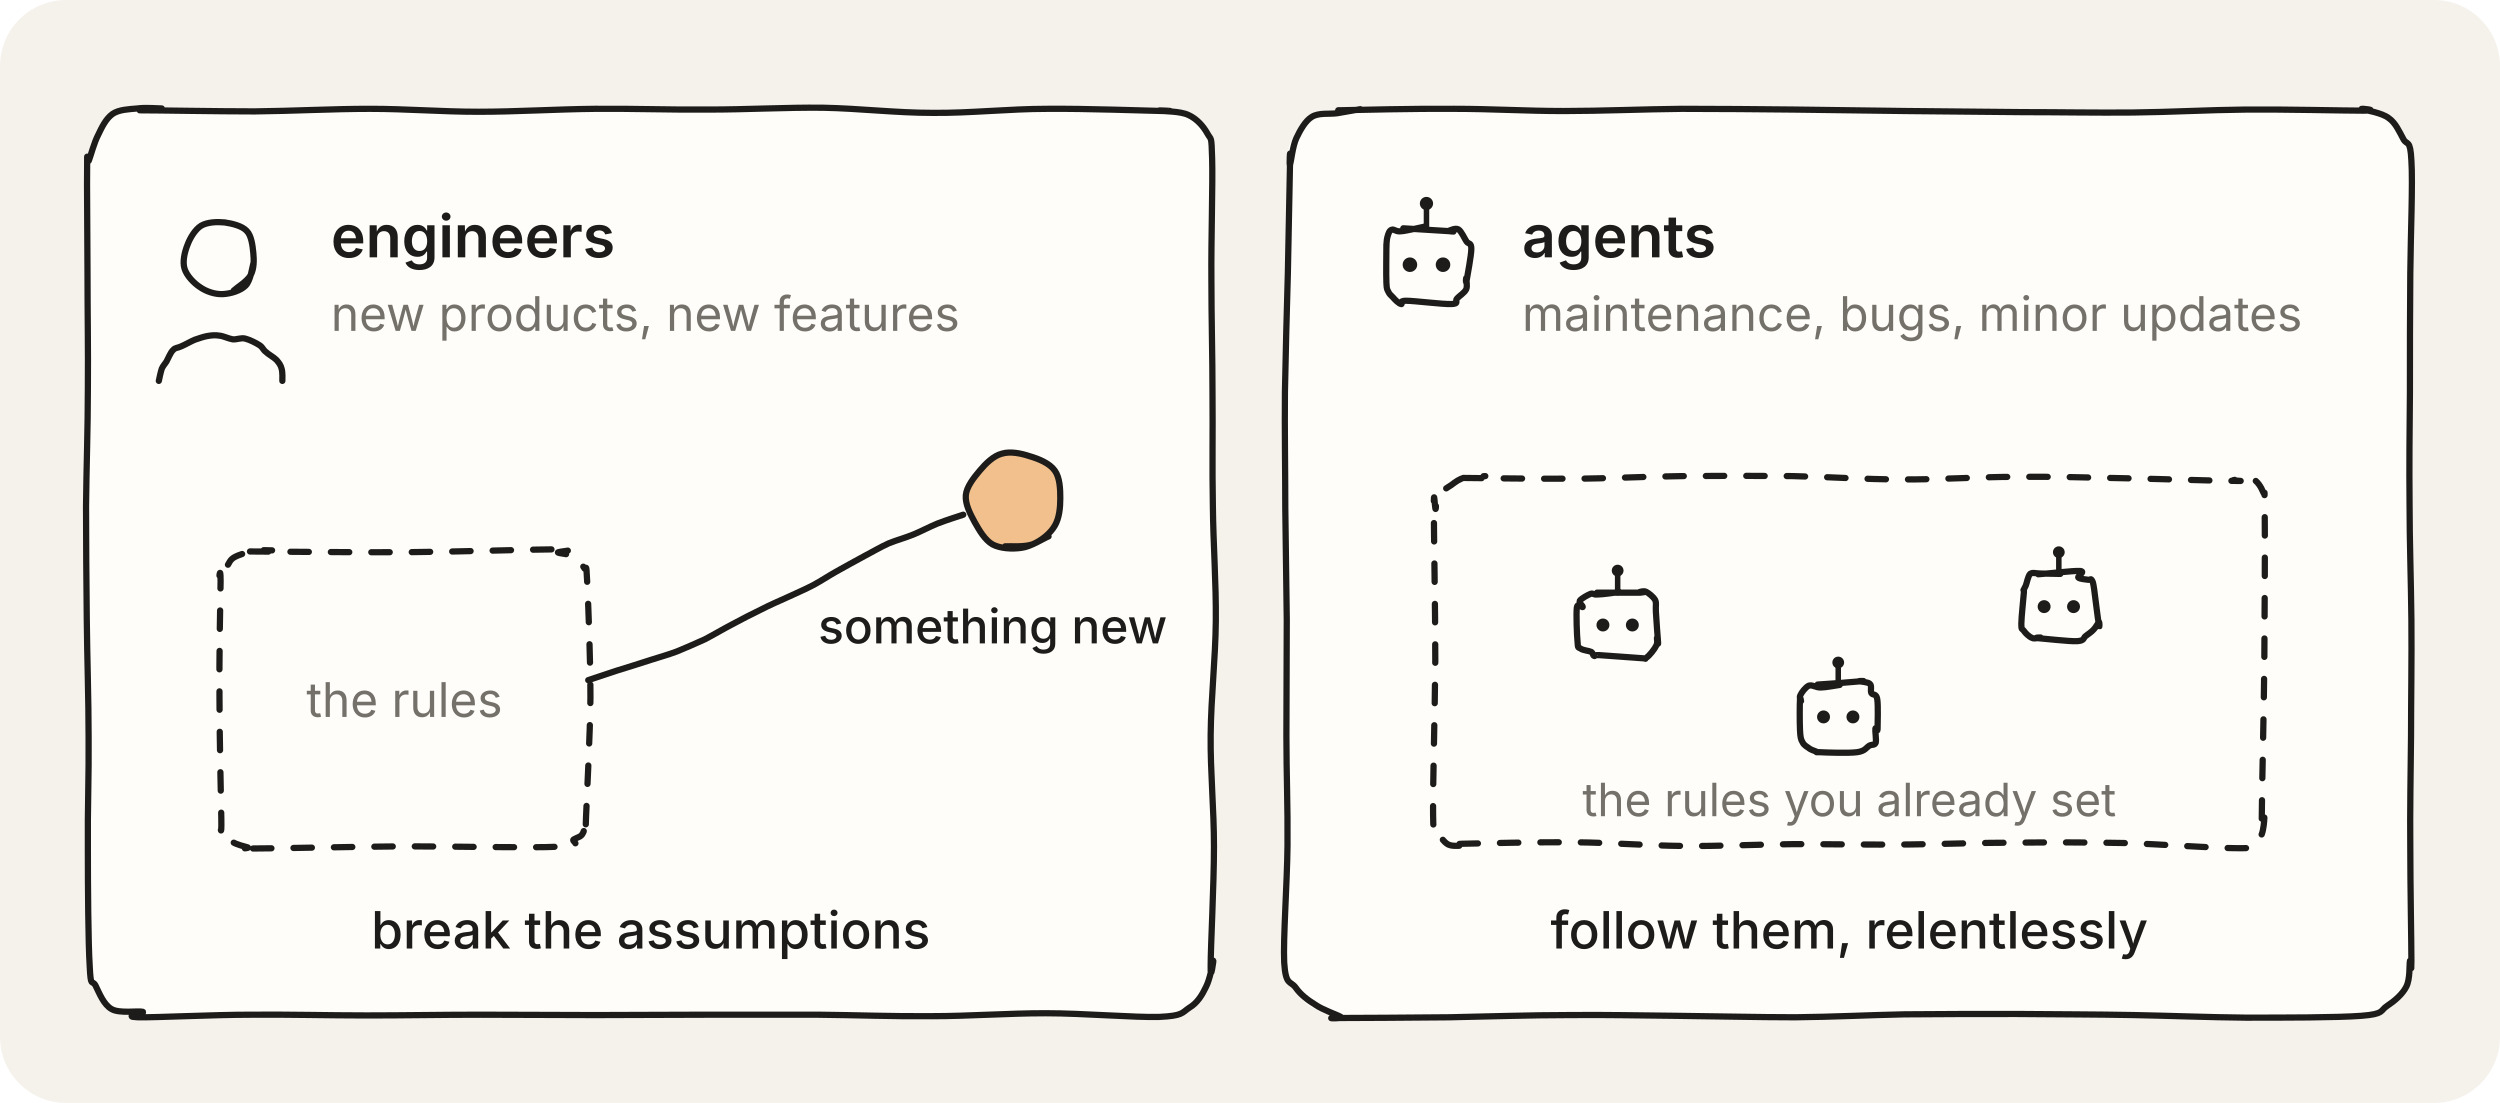
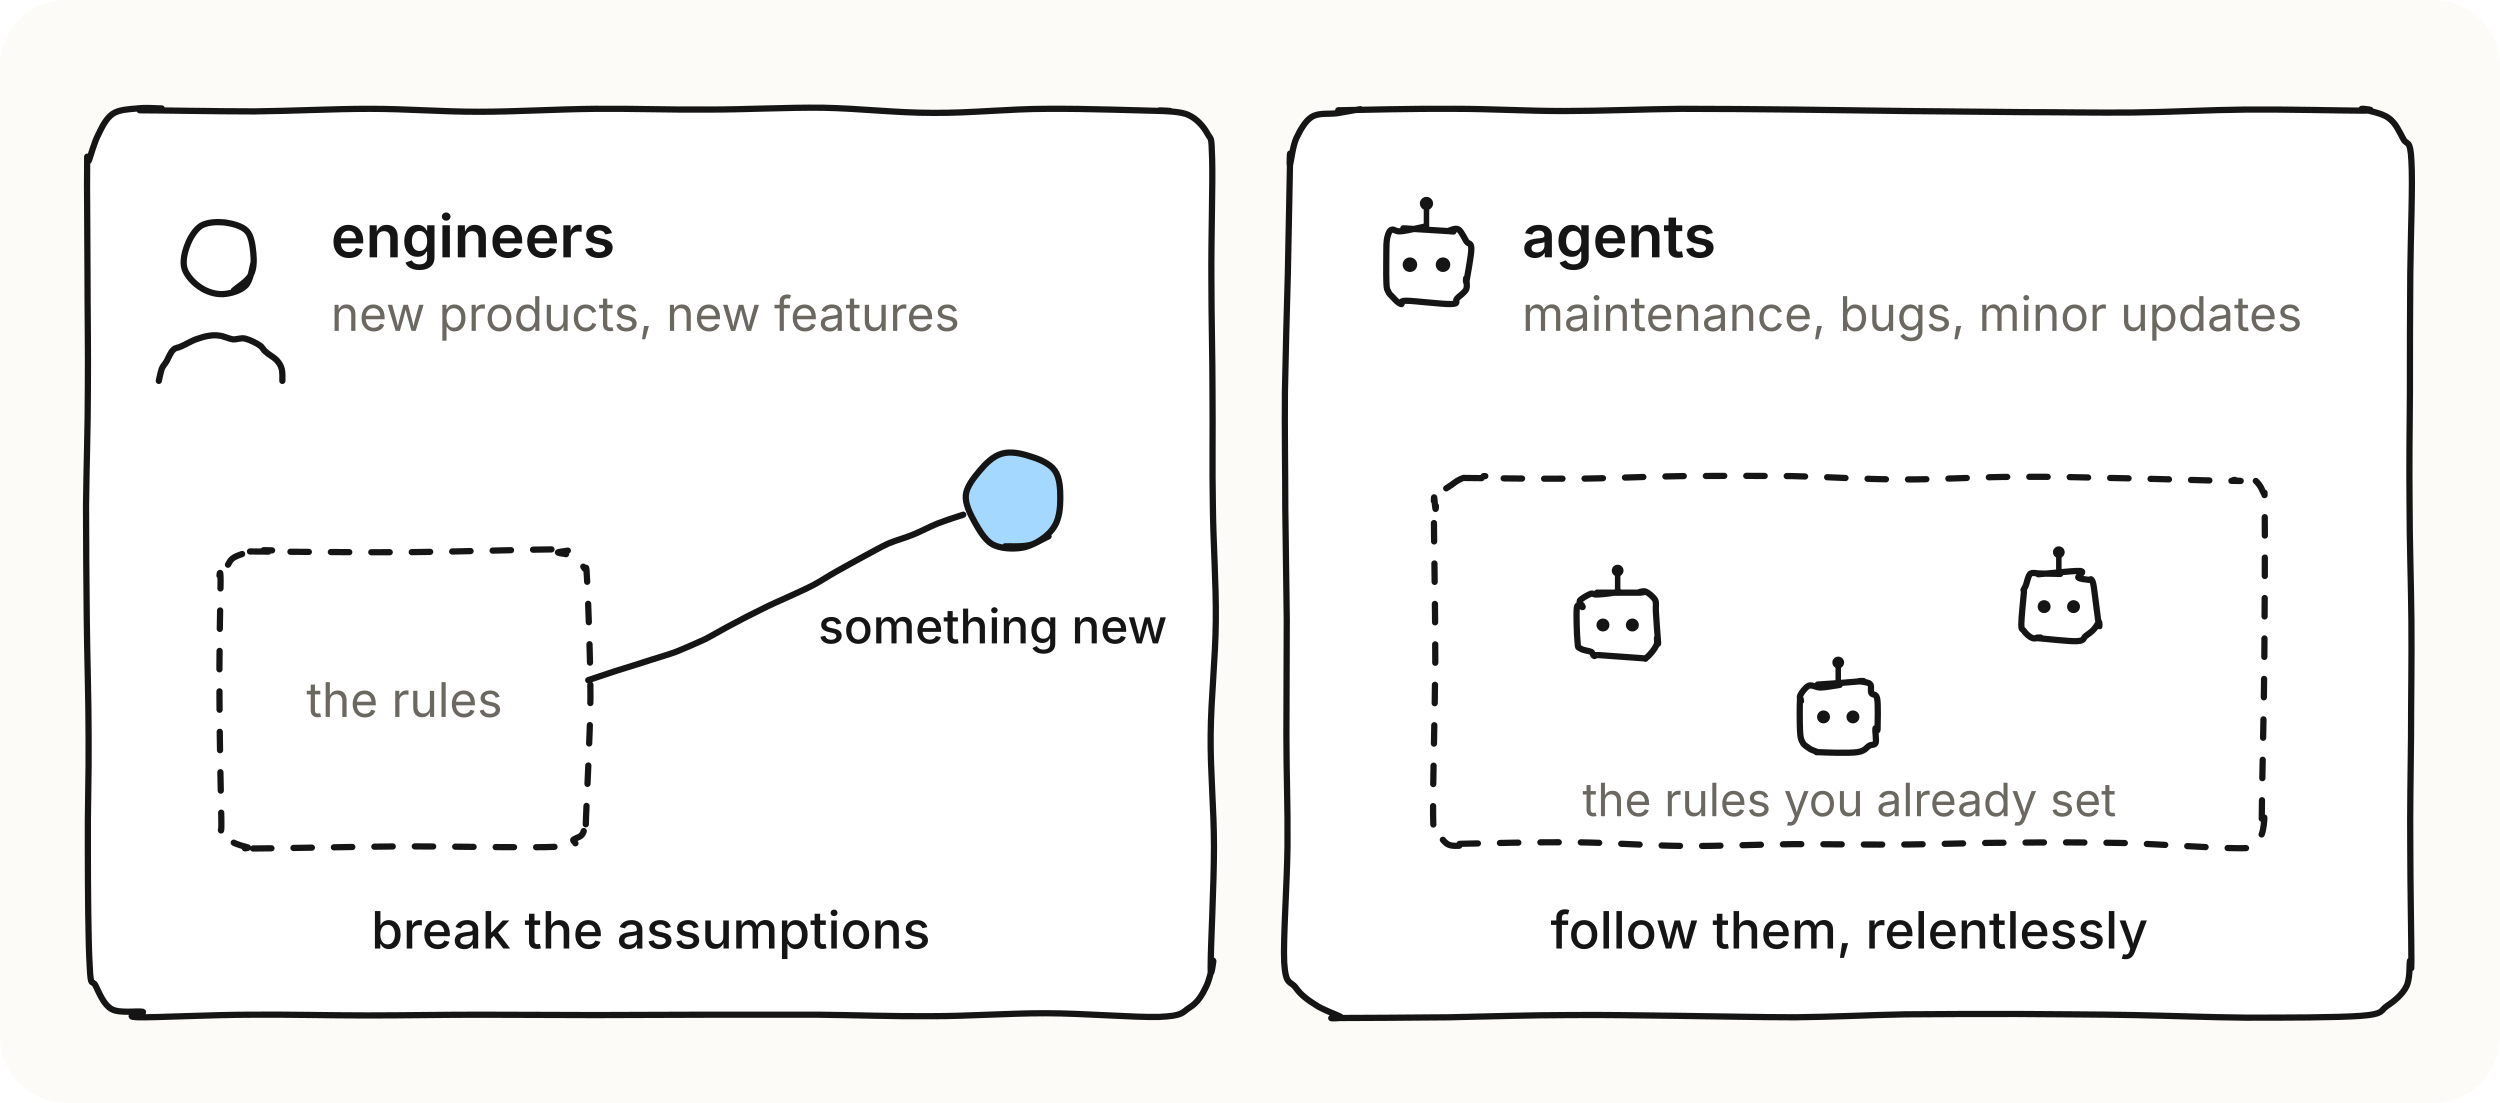
<svg xmlns="http://www.w3.org/2000/svg" viewBox="0 0 680 300" style="max-width:100%;display:block;margin:0 auto" font-family="Geist, system-ui, -apple-system, sans-serif">
-   <rect x="0" y="0" width="680" height="300" rx="18" fill="var(--dwg-bg, #f5f2ec)" />
-   <rect x="24" y="30" width="306" height="246" rx="14" fill="var(--dwg-card, #fffdf9)" />
-   <path d="M38.0 30.0 C43.2 30.0 58.8 30.3 69.3 30.3 C79.7 30.2 90.4 29.6 100.6 29.6 C110.7 29.6 120.0 30.4 130.2 30.4 C140.4 30.4 151.4 29.7 161.8 29.6 C172.3 29.5 182.4 29.9 192.8 29.8 C203.1 29.8 213.7 29.2 223.8 29.3 C234.0 29.5 243.6 30.7 253.7 30.7 C263.9 30.8 274.4 29.6 284.9 29.6 C295.3 29.5 311.5 30.1 316.5 30.2 C321.6 30.3 314.2 29.9 315.4 30.1 C316.5 30.3 321.1 30.2 323.3 31.3 C325.5 32.3 327.3 34.3 328.4 36.3 C329.5 38.3 329.5 36.6 329.7 43.2 C329.9 49.9 329.4 65.4 329.5 76.0 C329.5 86.7 329.8 96.9 329.8 107.2 C329.9 117.4 329.7 127.3 329.9 137.6 C330.0 147.9 330.8 158.5 330.7 168.9 C330.6 179.3 329.4 189.6 329.3 199.9 C329.2 210.1 330.2 219.8 330.2 230.3 C330.2 240.7 329.3 257.5 329.3 262.7 C329.2 267.9 330.2 260.5 330.0 261.4 C329.8 262.4 329.1 266.4 328.0 268.5 C327.0 270.6 325.7 272.8 323.5 274.1 C321.4 275.5 321.8 276.3 315.3 276.6 C308.8 276.8 294.7 275.6 284.4 275.6 C274.1 275.6 263.7 276.4 253.4 276.4 C243.1 276.5 232.9 276.1 222.6 276.0 C212.4 276.0 201.8 276.0 191.7 276.0 C181.6 276.0 172.1 276.1 161.9 276.1 C151.7 276.1 141.0 276.0 130.6 276.0 C120.2 276.0 110.1 276.2 99.7 276.2 C89.3 276.2 78.5 275.9 68.2 276.0 C57.8 276.0 42.4 276.8 37.5 276.7 C32.6 276.5 40.0 275.6 38.8 275.2 C37.6 274.9 32.5 275.7 30.4 274.5 C28.2 273.3 27.0 270.1 26.0 268.1 C25.0 266.2 24.7 269.1 24.4 262.8 C24.0 256.5 23.9 241.0 23.9 230.6 C23.8 220.2 24.2 210.9 24.1 200.5 C24.1 190.1 23.7 178.7 23.6 168.2 C23.5 157.7 23.4 148.1 23.4 137.7 C23.5 127.3 23.9 116.4 23.9 105.8 C24.0 95.3 23.8 84.5 23.8 74.3 C23.8 64.1 23.6 50.0 23.7 44.9 C23.7 39.8 23.7 45.0 24.2 43.6 C24.7 42.3 25.6 38.8 26.7 36.7 C27.7 34.6 28.8 32.3 30.6 31.0 C32.3 29.8 35.1 29.7 37.4 29.5 C39.6 29.2 42.9 29.5 44.0 29.5" fill="none" stroke="var(--dwg-ink, #1d1c1a)" stroke-width="1.7" stroke-linecap="round" stroke-linejoin="round" />
-   <rect x="350" y="30" width="306" height="246" rx="14" fill="var(--dwg-card, #fffdf9)" />
-   <path d="M364.0 30.0 C369.3 29.9 385.3 29.5 395.6 29.6 C405.8 29.6 415.0 30.2 425.3 30.2 C435.6 30.2 447.0 29.7 457.4 29.6 C467.9 29.6 477.8 29.7 488.0 29.8 C498.2 29.9 508.2 30.1 518.6 30.2 C528.9 30.3 539.8 30.4 550.1 30.5 C560.4 30.5 570.1 30.7 580.2 30.6 C590.4 30.5 600.4 29.9 610.9 29.8 C621.3 29.7 637.6 30.1 642.8 30.1 C648.1 30.1 641.3 29.3 642.5 29.7 C643.6 30.0 647.9 30.7 649.7 32.1 C651.6 33.4 652.6 35.8 653.7 37.8 C654.7 39.7 655.6 37.6 655.9 43.7 C656.3 49.8 655.7 63.9 655.6 74.4 C655.5 84.9 655.5 96.2 655.5 106.6 C655.4 117.1 655.3 126.7 655.4 137.0 C655.4 147.3 655.8 158.1 655.9 168.7 C656.0 179.2 655.8 189.9 655.8 200.2 C655.7 210.6 655.5 220.4 655.6 230.6 C655.6 240.8 655.9 256.2 655.9 261.3 C655.9 266.5 655.7 260.2 655.5 261.4 C655.3 262.5 655.6 266.3 654.5 268.4 C653.5 270.4 651.3 272.3 649.3 273.6 C647.3 274.9 648.7 275.8 642.3 276.3 C635.9 276.8 621.1 276.8 610.8 276.8 C600.6 276.7 590.9 276.3 580.5 276.1 C570.1 275.9 558.9 275.9 548.5 275.8 C538.1 275.8 528.1 275.8 518.0 275.9 C508.0 276.1 498.7 276.6 488.3 276.7 C478.0 276.7 466.2 276.4 455.9 276.3 C445.6 276.2 436.8 276.0 426.6 276.1 C416.3 276.1 404.6 276.5 394.2 276.7 C383.7 276.8 368.8 276.9 363.9 276.9 C359.0 276.9 365.7 277.2 364.7 276.6 C363.7 276.0 359.8 274.7 357.8 273.3 C355.7 272.0 353.8 270.6 352.4 268.6 C351.0 266.7 349.7 268.2 349.3 261.8 C349.0 255.3 350.1 240.2 350.2 230.0 C350.3 219.7 349.9 210.4 349.9 200.2 C349.9 190.0 350.0 178.9 350.0 168.6 C349.9 158.3 349.7 148.6 349.6 138.3 C349.6 127.9 349.4 117.3 349.5 106.6 C349.7 95.9 350.0 84.8 350.3 74.2 C350.5 63.7 350.8 48.4 350.9 43.5 C351.0 38.6 350.6 45.8 350.9 44.8 C351.2 43.8 351.6 39.8 352.6 37.6 C353.6 35.5 355.0 32.9 356.8 31.8 C358.7 30.6 361.5 31.1 363.7 30.8 C365.9 30.4 369.0 29.9 370.0 29.7" fill="none" stroke="var(--dwg-ink, #1d1c1a)" stroke-width="1.7" stroke-linecap="round" stroke-linejoin="round" />
-   <path d="M68.9 71.7 C68.6 72.7 68.2 76.3 66.8 77.7 C65.4 79.1 62.7 79.9 60.6 80.0 C58.5 80.1 56.1 79.3 54.4 78.1 C52.7 77.0 50.8 75.0 50.2 73.1 C49.6 71.2 50.2 68.6 51.0 66.6 C51.7 64.7 53.1 62.4 54.7 61.4 C56.4 60.4 59.0 60.3 61.1 60.5 C63.1 60.8 65.8 61.4 67.1 62.8 C68.4 64.1 68.7 66.8 68.9 68.8 C69.1 70.8 69.1 73.1 68.2 74.8 C67.3 76.5 64.3 78.3 63.6 79.0" fill="none" stroke="var(--dwg-ink, #1d1c1a)" stroke-width="1.7" stroke-linecap="round" stroke-linejoin="round" />
-   <path d="M43.2 103.6 C43.3 103.1 43.7 101.2 44.0 100.3 C44.4 99.4 44.8 99.1 45.3 98.3 C45.8 97.4 46.4 95.8 47.1 95.2 C47.7 94.5 48.3 94.7 49.3 94.2 C50.3 93.8 51.8 92.9 53.0 92.4 C54.2 92.0 55.3 91.6 56.4 91.4 C57.6 91.2 58.5 91.1 59.7 91.3 C60.8 91.4 62.1 92.1 63.3 92.3 C64.5 92.4 65.5 91.8 66.7 92.1 C67.9 92.4 69.7 93.3 70.6 93.9 C71.5 94.5 71.5 95.1 72.3 95.7 C73.0 96.4 74.4 97.1 75.2 97.9 C75.9 98.7 76.4 99.4 76.6 100.3 C76.9 101.3 76.8 103.1 76.8 103.6" fill="none" stroke="var(--dwg-ink, #1d1c1a)" stroke-width="1.7" stroke-linecap="round" stroke-linejoin="round" />
-   <path d="M68.0 150.0 C75.1 150.0 96.4 150.3 110.4 150.2 C124.5 150.1 145.5 149.4 152.4 149.4 C159.3 149.5 151.2 150.0 151.8 150.3 C152.3 150.6 154.6 150.6 155.8 151.3 C157.0 151.9 158.2 153.3 158.9 154.5 C159.5 155.6 159.4 152.1 159.7 158.0 C160.0 163.9 160.6 179.0 160.6 189.7 C160.5 200.4 159.6 216.7 159.4 222.2 C159.2 227.7 159.5 221.9 159.3 222.6 C159.2 223.4 159.1 225.8 158.5 226.7 C158.0 227.7 157.1 227.7 156.1 228.3 C155.0 228.9 159.7 230.0 152.0 230.3 C144.4 230.7 124.0 230.2 110.0 230.2 C95.9 230.3 74.9 230.8 67.8 230.8 C60.7 230.9 68.2 230.9 67.4 230.5 C66.6 230.2 64.3 229.8 63.1 228.9 C62.0 228.1 60.8 226.4 60.3 225.3 C59.8 224.3 60.3 228.6 60.2 222.7 C60.1 216.8 59.7 200.6 59.7 189.8 C59.6 179.1 59.9 163.5 60.0 158.2 C60.0 152.8 59.4 158.4 59.7 157.7 C60.0 157.1 61.0 155.1 61.7 154.1 C62.4 153.1 62.5 152.3 63.7 151.6 C64.9 150.9 67.2 150.2 68.9 149.9 C70.6 149.5 73.1 149.7 74.0 149.7" fill="none" stroke="var(--dwg-ink, #1d1c1a)" stroke-width="1.7" stroke-linecap="round" stroke-linejoin="round" stroke-dasharray="5 6" />
-   <path d="M160.0 185.0 C161.3 184.6 165.0 183.3 167.8 182.4 C170.7 181.5 174.3 180.4 177.0 179.5 C179.8 178.6 181.7 178.1 184.1 177.2 C186.5 176.2 189.1 175.1 191.7 173.9 C194.2 172.6 196.7 171.1 199.2 169.8 C201.8 168.4 204.5 167.0 207.0 165.8 C209.5 164.5 211.9 163.5 214.3 162.4 C216.7 161.3 219.2 160.2 221.3 159.1 C223.5 157.9 225.1 156.8 227.4 155.5 C229.7 154.2 232.8 152.5 235.2 151.2 C237.5 150.0 239.5 148.8 241.7 147.8 C243.9 146.9 246.2 146.3 248.4 145.4 C250.6 144.5 252.8 143.3 255.0 142.4 C257.3 141.5 260.8 140.4 262.0 140.0" fill="none" stroke="var(--dwg-ink, #1d1c1a)" stroke-width="1.7" stroke-linecap="round" stroke-linejoin="round" />
-   <circle cx="276" cy="136" r="13" fill="var(--dwg-accent, #f2c08d)" />
-   <path d="M285.2 145.9 C283.9 146.4 280.4 148.7 277.9 149.0 C275.3 149.4 272.1 149.2 270.0 148.1 C267.9 146.9 266.4 144.3 265.1 142.0 C263.9 139.8 262.5 137.1 262.7 134.7 C262.9 132.4 264.9 129.9 266.5 128.0 C268.1 126.1 270.2 124.0 272.5 123.4 C274.8 122.7 277.7 123.3 280.1 124.1 C282.5 124.8 285.5 126.0 286.9 128.0 C288.3 129.9 288.4 133.1 288.4 135.6 C288.4 138.1 288.1 141.0 286.9 143.0 C285.7 145.1 283.3 147.0 281.0 148.0 C278.7 148.9 274.6 148.5 273.4 148.6" fill="none" stroke="var(--dwg-ink, #1d1c1a)" stroke-width="1.7" stroke-linecap="round" stroke-linejoin="round" />
-   <rect x="376.3" y="62.1" width="23.4" height="19.8" rx="5.4" fill="var(--dwg-card, #fffdf9)" />
-   <path d="M381.7 62.1 C383.8 62.2 392.5 62.8 394.6 62.9 C396.7 63.1 393.7 62.9 394.0 62.8 C394.4 62.7 395.9 61.9 396.7 62.4 C397.5 62.9 398.3 64.8 398.9 65.7 C399.5 66.5 400.2 65.9 400.2 67.7 C400.2 69.5 399.1 75.1 398.9 76.4 C398.6 77.7 398.8 75.3 398.8 75.7 C398.8 76.1 399.2 77.8 398.8 78.7 C398.3 79.7 396.9 80.5 396.3 81.2 C395.6 81.9 397.1 82.6 394.8 82.7 C392.5 82.8 384.7 81.8 382.4 81.8 C380.2 81.8 381.7 82.9 381.1 82.7 C380.5 82.6 379.4 81.5 378.9 80.9 C378.3 80.3 377.9 80.0 377.6 79.3 C377.3 78.6 377.2 78.9 377.1 76.9 C377.0 74.8 377.1 68.4 377.1 66.9 C377.1 65.3 377.1 68.0 377.1 67.6 C377.1 67.2 377.1 65.3 377.4 64.4 C377.6 63.6 377.9 62.7 378.5 62.5 C379.2 62.2 379.6 63.1 381.1 62.9 C382.6 62.8 386.6 61.8 387.7 61.6" fill="none" stroke="var(--dwg-ink, #1d1c1a)" stroke-width="1.7" stroke-linecap="round" stroke-linejoin="round" />
-   <circle cx="383.5" cy="72" r="1.98" fill="var(--dwg-ink, #1d1c1a)" />
-   <circle cx="392.5" cy="72" r="1.98" fill="var(--dwg-ink, #1d1c1a)" />
-   <path d="M388.0 62.1 C388.0 61.2 388.0 57.6 388.0 56.7" fill="none" stroke="var(--dwg-ink, #1d1c1a)" stroke-width="1.5" stroke-linecap="round" stroke-linejoin="round" />
-   <circle cx="388" cy="55.35" r="1.8" fill="var(--dwg-ink, #1d1c1a)" />
-   <path d="M398.0 130.0 C402.9 130.0 417.6 130.3 427.5 130.2 C437.4 130.2 447.5 129.6 457.5 129.5 C467.5 129.4 477.6 129.4 487.6 129.5 C497.5 129.7 507.0 130.4 517.1 130.4 C527.2 130.5 538.0 129.7 548.3 129.7 C558.6 129.6 568.9 129.9 578.7 130.1 C588.6 130.3 602.7 130.8 607.5 130.8 C612.3 130.9 606.7 130.7 607.5 130.6 C608.4 130.4 611.2 129.6 612.6 130.2 C613.9 130.7 615.0 132.4 615.6 133.9 C616.1 135.3 615.9 131.2 616.0 138.8 C616.1 146.4 616.0 165.6 615.9 179.5 C615.8 193.5 615.2 215.6 615.2 222.7 C615.2 229.8 615.9 221.7 615.9 222.4 C615.9 223.1 615.7 225.6 615.2 226.9 C614.7 228.1 614.0 229.1 612.8 229.7 C611.6 230.4 613.9 230.8 608.0 230.7 C602.2 230.7 587.6 229.6 577.7 229.3 C567.7 229.1 558.1 229.1 548.3 229.2 C538.5 229.2 528.9 229.6 518.9 229.7 C508.8 229.8 498.1 229.6 487.9 229.6 C477.7 229.7 467.6 230.2 457.7 230.1 C447.8 230.0 438.5 229.2 428.5 229.1 C418.5 229.0 402.7 229.4 397.7 229.5 C392.8 229.7 399.5 229.9 398.8 229.9 C398.2 229.9 395.2 230.4 393.9 229.7 C392.6 229.0 391.5 227.2 390.9 225.8 C390.2 224.4 389.9 229.2 389.8 221.5 C389.7 213.8 390.3 193.5 390.4 179.6 C390.4 165.7 390.0 145.0 390.0 138.1 C390.0 131.3 390.3 139.0 390.5 138.4 C390.7 137.9 390.3 135.9 391.0 134.8 C391.8 133.7 393.6 132.7 394.8 131.9 C396.0 131.0 396.9 130.3 398.4 129.9 C399.9 129.5 403.1 129.6 404.0 129.5" fill="none" stroke="var(--dwg-ink, #1d1c1a)" stroke-width="1.7" stroke-linecap="round" stroke-linejoin="round" stroke-dasharray="5 6" />
-   <rect x="429.6" y="161.2" width="20.8" height="17.6" rx="4.8" fill="var(--dwg-card, #fffdf9)" />
-   <path d="M434.4 161.2 C436.4 161.2 444.3 161.2 446.2 161.2 C448.2 161.1 445.8 161.0 446.0 161.0 C446.3 161.0 447.1 160.6 447.8 161.0 C448.4 161.3 449.7 162.3 450.2 163.2 C450.6 164.1 450.3 164.5 450.4 166.4 C450.5 168.3 450.9 173.6 451.0 174.8 C451.0 176.0 450.8 173.4 450.7 173.5 C450.6 173.7 451.0 174.7 450.5 175.6 C450.1 176.5 448.6 178.4 447.8 178.9 C447.1 179.5 448.4 179.1 446.2 179.0 C444.1 178.9 437.2 178.3 435.1 178.2 C433.0 178.1 434.0 178.6 433.6 178.4 C433.2 178.3 433.4 177.7 432.8 177.3 C432.2 177.0 430.5 176.9 429.9 176.4 C429.3 176.0 429.2 176.5 429.1 174.7 C428.9 172.8 428.7 166.8 428.9 165.3 C429.1 163.7 430.4 165.4 430.5 165.1 C430.6 164.8 429.4 164.0 429.7 163.4 C430.1 162.8 431.9 161.8 432.7 161.5 C433.5 161.3 433.2 161.8 434.5 161.7 C435.8 161.7 439.4 161.2 440.4 161.0" fill="none" stroke="var(--dwg-ink, #1d1c1a)" stroke-width="1.7" stroke-linecap="round" stroke-linejoin="round" />
-   <circle cx="436.0" cy="170" r="1.76" fill="var(--dwg-ink, #1d1c1a)" />
-   <circle cx="444.0" cy="170" r="1.76" fill="var(--dwg-ink, #1d1c1a)" />
-   <path d="M440.0 161.2 C440.0 160.4 440.0 157.2 440.0 156.4" fill="none" stroke="var(--dwg-ink, #1d1c1a)" stroke-width="1.5" stroke-linecap="round" stroke-linejoin="round" />
-   <circle cx="440" cy="155.2" r="1.6" fill="var(--dwg-ink, #1d1c1a)" />
-   <rect x="489.6" y="186.2" width="20.8" height="17.6" rx="4.8" fill="var(--dwg-card, #fffdf9)" />
-   <path d="M494.4 186.2 C496.4 186.1 504.3 185.5 506.2 185.3 C508.1 185.2 505.3 185.2 505.7 185.3 C506.1 185.4 508.1 185.5 508.6 186.0 C509.2 186.5 508.7 187.8 509.0 188.5 C509.4 189.2 510.3 188.5 510.6 190.1 C510.9 191.8 510.7 196.9 510.7 198.3 C510.6 199.6 510.2 197.6 510.1 198.2 C510.0 198.8 510.4 201.2 510.2 202.0 C509.9 202.8 509.3 202.4 508.5 202.8 C507.6 203.3 507.4 204.3 505.1 204.6 C502.9 204.9 496.8 204.7 495.0 204.6 C493.2 204.6 494.7 204.6 494.2 204.5 C493.8 204.3 493.0 204.1 492.3 203.7 C491.7 203.2 490.7 202.8 490.3 201.9 C489.8 201.1 489.7 200.5 489.6 198.6 C489.5 196.6 489.5 191.5 489.6 190.2 C489.6 188.9 489.9 190.9 489.9 190.7 C489.9 190.5 489.3 189.8 489.7 189.1 C490.0 188.4 491.1 186.9 492.0 186.5 C493.0 186.2 493.8 187.0 495.2 187.0 C496.6 187.0 499.5 186.4 500.4 186.3" fill="none" stroke="var(--dwg-ink, #1d1c1a)" stroke-width="1.7" stroke-linecap="round" stroke-linejoin="round" />
-   <circle cx="496.0" cy="195" r="1.76" fill="var(--dwg-ink, #1d1c1a)" />
-   <circle cx="504.0" cy="195" r="1.76" fill="var(--dwg-ink, #1d1c1a)" />
-   <path d="M500.0 186.2 C500.0 185.4 500.0 182.2 500.0 181.4" fill="none" stroke="var(--dwg-ink, #1d1c1a)" stroke-width="1.5" stroke-linecap="round" stroke-linejoin="round" />
-   <circle cx="500" cy="180.2" r="1.6" fill="var(--dwg-ink, #1d1c1a)" />
-   <rect x="549.6" y="156.2" width="20.8" height="17.6" rx="4.8" fill="var(--dwg-card, #fffdf9)" />
-   <path d="M554.4 156.2 C556.3 156.1 563.9 155.2 565.7 155.3 C567.5 155.4 565.0 156.7 565.3 157.1 C565.7 157.5 567.4 157.6 568.0 157.7 C568.6 157.8 568.6 157.3 568.9 157.7 C569.2 158.1 569.3 158.2 569.6 160.2 C569.9 162.3 570.6 168.4 570.9 169.9 C571.1 171.4 571.1 169.0 570.9 169.2 C570.7 169.4 570.1 170.6 569.5 171.2 C569.0 171.8 568.1 172.4 567.3 173.0 C566.6 173.5 567.1 174.3 564.9 174.4 C562.8 174.5 556.1 173.7 554.5 173.6 C552.8 173.4 555.3 173.4 555.0 173.4 C554.7 173.4 553.4 173.9 552.7 173.5 C551.9 173.2 550.9 172.2 550.5 171.6 C550.0 170.9 549.8 171.5 549.8 169.7 C549.8 168.0 550.4 162.6 550.5 161.1 C550.6 159.6 550.3 160.8 550.4 160.5 C550.5 160.2 550.7 160.0 551.0 159.3 C551.3 158.6 551.6 156.7 552.2 156.1 C552.9 155.6 553.7 156.0 555.1 156.0 C556.5 156.0 559.5 156.1 560.4 156.1" fill="none" stroke="var(--dwg-ink, #1d1c1a)" stroke-width="1.7" stroke-linecap="round" stroke-linejoin="round" />
-   <circle cx="556.0" cy="165" r="1.76" fill="var(--dwg-ink, #1d1c1a)" />
-   <circle cx="564.0" cy="165" r="1.76" fill="var(--dwg-ink, #1d1c1a)" />
-   <path d="M560.0 156.2 C560.0 155.4 560.0 152.2 560.0 151.4" fill="none" stroke="var(--dwg-ink, #1d1c1a)" stroke-width="1.5" stroke-linecap="round" stroke-linejoin="round" />
-   <circle cx="560" cy="150.2" r="1.6" fill="var(--dwg-ink, #1d1c1a)" />
-   <text x="90" y="70" font-size="16" font-weight="600" fill="var(--dwg-ink, #1d1c1a)" text-anchor="start">engineers</text>
-   <text x="90" y="90" font-size="13" font-weight="400" fill="var(--dwg-muted, #74706a)" text-anchor="start">new products, new features</text>
-   <text x="110" y="195" font-size="13" font-weight="400" fill="var(--dwg-muted, #74706a)" text-anchor="middle">the rules</text>
-   <text x="270" y="175" font-size="13" font-weight="500" fill="var(--dwg-ink, #1d1c1a)" text-anchor="middle">something new</text>
-   <text x="177" y="258" font-size="14" font-weight="500" fill="var(--dwg-ink, #1d1c1a)" text-anchor="middle">break the assumptions</text>
-   <text x="414" y="70" font-size="16" font-weight="600" fill="var(--dwg-ink, #1d1c1a)" text-anchor="start">agents</text>
-   <text x="414" y="90" font-size="13" font-weight="400" fill="var(--dwg-muted, #74706a)" text-anchor="start">maintenance, bugs, minor updates</text>
-   <text x="503" y="222" font-size="12.5" font-weight="400" fill="var(--dwg-muted, #74706a)" text-anchor="middle">the rules you already set</text>
-   <text x="503" y="258" font-size="14" font-weight="500" fill="var(--dwg-ink, #1d1c1a)" text-anchor="middle">follow them, relentlessly</text>
+   <rect x="0" y="0" width="680" height="300" rx="18" fill="var(--dwg-bg, #fcfbf8)" />
+   <rect x="24" y="30" width="306" height="246" rx="14" fill="var(--dwg-card, #ffffff)" />
+   <path d="M38.0 30.0 C43.2 30.0 58.8 30.3 69.3 30.3 C79.7 30.2 90.4 29.6 100.6 29.6 C110.7 29.6 120.0 30.4 130.2 30.4 C140.4 30.4 151.4 29.7 161.8 29.6 C172.3 29.5 182.4 29.9 192.8 29.8 C203.1 29.8 213.7 29.2 223.8 29.3 C234.0 29.5 243.6 30.7 253.7 30.7 C263.9 30.8 274.4 29.6 284.9 29.6 C295.3 29.5 311.5 30.1 316.5 30.2 C321.6 30.3 314.2 29.9 315.4 30.1 C316.5 30.3 321.1 30.2 323.3 31.3 C325.5 32.3 327.3 34.3 328.4 36.3 C329.5 38.3 329.5 36.6 329.7 43.2 C329.9 49.9 329.4 65.4 329.5 76.0 C329.5 86.7 329.8 96.9 329.8 107.2 C329.9 117.4 329.7 127.3 329.9 137.6 C330.0 147.9 330.8 158.5 330.7 168.9 C330.6 179.3 329.4 189.6 329.3 199.9 C329.2 210.1 330.2 219.8 330.2 230.3 C330.2 240.7 329.3 257.5 329.3 262.7 C329.2 267.9 330.2 260.5 330.0 261.4 C329.8 262.4 329.1 266.4 328.0 268.5 C327.0 270.6 325.7 272.8 323.5 274.1 C321.4 275.5 321.8 276.3 315.3 276.6 C308.8 276.8 294.7 275.6 284.4 275.6 C274.1 275.6 263.7 276.4 253.4 276.4 C243.1 276.5 232.9 276.1 222.6 276.0 C212.4 276.0 201.8 276.0 191.7 276.0 C181.6 276.0 172.1 276.1 161.9 276.1 C151.7 276.1 141.0 276.0 130.6 276.0 C120.2 276.0 110.1 276.2 99.7 276.2 C89.3 276.2 78.5 275.9 68.2 276.0 C57.8 276.0 42.4 276.8 37.5 276.7 C32.6 276.5 40.0 275.6 38.8 275.2 C37.6 274.9 32.5 275.7 30.4 274.5 C28.2 273.3 27.0 270.1 26.0 268.1 C25.0 266.2 24.7 269.1 24.4 262.8 C24.0 256.5 23.9 241.0 23.9 230.6 C23.8 220.2 24.2 210.9 24.1 200.5 C24.1 190.1 23.7 178.7 23.6 168.2 C23.5 157.7 23.4 148.1 23.4 137.7 C23.5 127.3 23.9 116.4 23.9 105.8 C24.0 95.3 23.8 84.5 23.8 74.3 C23.8 64.1 23.6 50.0 23.7 44.9 C23.7 39.8 23.7 45.0 24.2 43.6 C24.7 42.3 25.6 38.8 26.7 36.7 C27.7 34.6 28.8 32.3 30.6 31.0 C32.3 29.8 35.1 29.7 37.4 29.5 C39.6 29.2 42.9 29.5 44.0 29.5" fill="none" stroke="var(--dwg-ink, #151515)" stroke-width="1.7" stroke-linecap="round" stroke-linejoin="round" />
+   <rect x="350" y="30" width="306" height="246" rx="14" fill="var(--dwg-card, #ffffff)" />
+   <path d="M364.0 30.0 C369.3 29.9 385.3 29.5 395.6 29.6 C405.8 29.6 415.0 30.2 425.3 30.2 C435.6 30.2 447.0 29.7 457.4 29.6 C467.9 29.6 477.8 29.7 488.0 29.8 C498.2 29.9 508.2 30.1 518.6 30.2 C528.9 30.3 539.8 30.4 550.1 30.5 C560.4 30.5 570.1 30.7 580.2 30.6 C590.4 30.5 600.4 29.9 610.9 29.8 C621.3 29.7 637.6 30.1 642.8 30.1 C648.1 30.1 641.3 29.3 642.5 29.7 C643.6 30.0 647.9 30.7 649.7 32.1 C651.6 33.4 652.6 35.8 653.7 37.8 C654.7 39.7 655.6 37.6 655.9 43.7 C656.3 49.8 655.7 63.9 655.6 74.4 C655.5 84.9 655.5 96.2 655.5 106.6 C655.4 117.1 655.3 126.7 655.4 137.0 C655.4 147.3 655.8 158.1 655.9 168.7 C656.0 179.2 655.8 189.9 655.8 200.2 C655.7 210.6 655.5 220.4 655.6 230.6 C655.6 240.8 655.9 256.2 655.9 261.3 C655.9 266.5 655.7 260.2 655.5 261.4 C655.3 262.5 655.6 266.3 654.5 268.4 C653.5 270.4 651.3 272.3 649.3 273.6 C647.3 274.9 648.7 275.8 642.3 276.3 C635.9 276.8 621.1 276.8 610.8 276.8 C600.6 276.7 590.9 276.3 580.5 276.1 C570.1 275.9 558.9 275.9 548.5 275.8 C538.1 275.8 528.1 275.8 518.0 275.9 C508.0 276.1 498.7 276.6 488.3 276.7 C478.0 276.7 466.2 276.4 455.9 276.3 C445.6 276.2 436.8 276.0 426.6 276.1 C416.3 276.1 404.6 276.5 394.2 276.7 C383.7 276.8 368.8 276.9 363.9 276.9 C359.0 276.9 365.7 277.2 364.7 276.6 C363.7 276.0 359.8 274.7 357.8 273.3 C355.7 272.0 353.8 270.6 352.4 268.6 C351.0 266.7 349.7 268.2 349.3 261.8 C349.0 255.3 350.1 240.2 350.2 230.0 C350.3 219.7 349.9 210.4 349.9 200.2 C349.9 190.0 350.0 178.9 350.0 168.6 C349.9 158.3 349.7 148.6 349.6 138.3 C349.6 127.9 349.4 117.3 349.5 106.6 C349.7 95.9 350.0 84.8 350.3 74.2 C350.5 63.7 350.8 48.4 350.9 43.5 C351.0 38.6 350.6 45.8 350.9 44.8 C351.2 43.8 351.6 39.8 352.6 37.6 C353.6 35.5 355.0 32.9 356.8 31.8 C358.7 30.6 361.5 31.1 363.7 30.8 C365.9 30.4 369.0 29.9 370.0 29.7" fill="none" stroke="var(--dwg-ink, #151515)" stroke-width="1.7" stroke-linecap="round" stroke-linejoin="round" />
+   <path d="M68.9 71.7 C68.6 72.7 68.2 76.3 66.8 77.7 C65.4 79.1 62.7 79.9 60.6 80.0 C58.5 80.1 56.1 79.3 54.4 78.1 C52.7 77.0 50.8 75.0 50.2 73.1 C49.6 71.2 50.2 68.6 51.0 66.6 C51.7 64.7 53.1 62.4 54.7 61.4 C56.4 60.4 59.0 60.3 61.1 60.5 C63.1 60.8 65.8 61.4 67.1 62.8 C68.4 64.1 68.7 66.8 68.9 68.8 C69.1 70.8 69.1 73.1 68.2 74.8 C67.3 76.5 64.3 78.3 63.6 79.0" fill="none" stroke="var(--dwg-ink, #151515)" stroke-width="1.7" stroke-linecap="round" stroke-linejoin="round" />
+   <path d="M43.2 103.6 C43.3 103.1 43.7 101.2 44.0 100.3 C44.4 99.4 44.8 99.1 45.3 98.3 C45.8 97.4 46.4 95.8 47.1 95.2 C47.7 94.5 48.3 94.7 49.3 94.2 C50.3 93.8 51.8 92.9 53.0 92.4 C54.2 92.0 55.3 91.6 56.4 91.4 C57.6 91.2 58.5 91.1 59.7 91.3 C60.8 91.4 62.1 92.1 63.3 92.3 C64.5 92.4 65.5 91.8 66.7 92.1 C67.9 92.4 69.7 93.3 70.6 93.9 C71.5 94.5 71.5 95.1 72.3 95.7 C73.0 96.4 74.4 97.1 75.2 97.9 C75.9 98.7 76.4 99.4 76.6 100.3 C76.9 101.3 76.8 103.1 76.8 103.6" fill="none" stroke="var(--dwg-ink, #151515)" stroke-width="1.7" stroke-linecap="round" stroke-linejoin="round" />
+   <path d="M68.0 150.0 C75.1 150.0 96.4 150.3 110.4 150.2 C124.5 150.1 145.5 149.4 152.4 149.4 C159.3 149.5 151.2 150.0 151.8 150.3 C152.3 150.6 154.6 150.6 155.8 151.3 C157.0 151.9 158.2 153.3 158.9 154.5 C159.5 155.6 159.4 152.1 159.7 158.0 C160.0 163.9 160.6 179.0 160.6 189.7 C160.5 200.4 159.6 216.7 159.4 222.2 C159.2 227.7 159.5 221.9 159.3 222.6 C159.2 223.4 159.1 225.8 158.5 226.7 C158.0 227.7 157.1 227.7 156.1 228.3 C155.0 228.9 159.7 230.0 152.0 230.3 C144.4 230.7 124.0 230.2 110.0 230.2 C95.9 230.3 74.9 230.8 67.8 230.8 C60.7 230.9 68.2 230.9 67.4 230.5 C66.6 230.2 64.3 229.8 63.1 228.9 C62.0 228.1 60.8 226.4 60.3 225.3 C59.8 224.3 60.3 228.6 60.2 222.7 C60.1 216.8 59.7 200.6 59.7 189.8 C59.6 179.1 59.9 163.5 60.0 158.2 C60.0 152.8 59.4 158.4 59.7 157.7 C60.0 157.1 61.0 155.1 61.7 154.1 C62.4 153.1 62.5 152.3 63.7 151.6 C64.9 150.9 67.2 150.2 68.9 149.9 C70.6 149.5 73.1 149.7 74.0 149.7" fill="none" stroke="var(--dwg-ink, #151515)" stroke-width="1.7" stroke-linecap="round" stroke-linejoin="round" stroke-dasharray="5 6" />
+   <path d="M160.0 185.0 C161.3 184.6 165.0 183.3 167.8 182.4 C170.7 181.5 174.3 180.4 177.0 179.5 C179.8 178.6 181.7 178.1 184.1 177.2 C186.5 176.2 189.1 175.1 191.7 173.9 C194.2 172.6 196.7 171.1 199.2 169.8 C201.8 168.4 204.5 167.0 207.0 165.8 C209.5 164.5 211.9 163.5 214.3 162.4 C216.7 161.3 219.2 160.2 221.3 159.1 C223.5 157.9 225.1 156.8 227.4 155.5 C229.7 154.2 232.8 152.5 235.2 151.2 C237.5 150.0 239.5 148.8 241.7 147.8 C243.9 146.9 246.2 146.3 248.4 145.4 C250.6 144.5 252.8 143.3 255.0 142.4 C257.3 141.5 260.8 140.4 262.0 140.0" fill="none" stroke="var(--dwg-ink, #151515)" stroke-width="1.7" stroke-linecap="round" stroke-linejoin="round" />
+   <circle cx="276" cy="136" r="13" fill="var(--dwg-accent, #a5d8ff)" />
+   <path d="M285.2 145.9 C283.9 146.4 280.4 148.7 277.9 149.0 C275.3 149.4 272.1 149.2 270.0 148.1 C267.9 146.9 266.4 144.3 265.1 142.0 C263.9 139.8 262.5 137.1 262.7 134.7 C262.9 132.4 264.9 129.9 266.5 128.0 C268.1 126.1 270.2 124.0 272.5 123.4 C274.8 122.7 277.7 123.3 280.1 124.1 C282.5 124.8 285.5 126.0 286.9 128.0 C288.3 129.9 288.4 133.1 288.4 135.6 C288.4 138.1 288.1 141.0 286.9 143.0 C285.7 145.1 283.3 147.0 281.0 148.0 C278.7 148.9 274.6 148.5 273.4 148.6" fill="none" stroke="var(--dwg-ink, #151515)" stroke-width="1.7" stroke-linecap="round" stroke-linejoin="round" />
+   <rect x="376.3" y="62.1" width="23.4" height="19.8" rx="5.4" fill="var(--dwg-card, #ffffff)" />
+   <path d="M381.7 62.1 C383.8 62.2 392.5 62.8 394.6 62.9 C396.7 63.1 393.7 62.9 394.0 62.8 C394.4 62.7 395.9 61.9 396.7 62.4 C397.5 62.9 398.3 64.8 398.9 65.7 C399.5 66.5 400.2 65.9 400.2 67.7 C400.2 69.5 399.1 75.1 398.9 76.4 C398.6 77.7 398.8 75.3 398.8 75.7 C398.8 76.1 399.2 77.8 398.8 78.7 C398.3 79.7 396.9 80.5 396.3 81.2 C395.6 81.9 397.1 82.6 394.8 82.7 C392.5 82.8 384.7 81.8 382.4 81.8 C380.2 81.8 381.7 82.9 381.1 82.7 C380.5 82.6 379.4 81.5 378.9 80.9 C378.3 80.3 377.9 80.0 377.6 79.3 C377.3 78.6 377.2 78.9 377.1 76.9 C377.0 74.8 377.1 68.4 377.1 66.9 C377.1 65.3 377.1 68.0 377.1 67.6 C377.1 67.2 377.1 65.3 377.4 64.4 C377.6 63.6 377.9 62.7 378.5 62.5 C379.2 62.2 379.6 63.1 381.1 62.9 C382.6 62.8 386.6 61.8 387.7 61.6" fill="none" stroke="var(--dwg-ink, #151515)" stroke-width="1.7" stroke-linecap="round" stroke-linejoin="round" />
+   <circle cx="383.5" cy="72" r="1.98" fill="var(--dwg-ink, #151515)" />
+   <circle cx="392.5" cy="72" r="1.98" fill="var(--dwg-ink, #151515)" />
+   <path d="M388.0 62.1 C388.0 61.2 388.0 57.6 388.0 56.7" fill="none" stroke="var(--dwg-ink, #151515)" stroke-width="1.5" stroke-linecap="round" stroke-linejoin="round" />
+   <circle cx="388" cy="55.35" r="1.8" fill="var(--dwg-ink, #151515)" />
+   <path d="M398.0 130.0 C402.9 130.0 417.6 130.3 427.5 130.2 C437.4 130.2 447.5 129.6 457.5 129.5 C467.5 129.4 477.6 129.4 487.6 129.5 C497.5 129.7 507.0 130.4 517.1 130.4 C527.2 130.5 538.0 129.7 548.3 129.7 C558.6 129.6 568.9 129.9 578.7 130.1 C588.6 130.3 602.7 130.8 607.5 130.8 C612.3 130.9 606.7 130.7 607.5 130.6 C608.4 130.4 611.2 129.6 612.6 130.2 C613.9 130.7 615.0 132.4 615.6 133.9 C616.1 135.3 615.9 131.2 616.0 138.8 C616.1 146.4 616.0 165.6 615.9 179.5 C615.8 193.5 615.2 215.6 615.2 222.7 C615.2 229.8 615.9 221.7 615.9 222.4 C615.9 223.1 615.7 225.6 615.2 226.9 C614.7 228.1 614.0 229.1 612.8 229.7 C611.6 230.4 613.9 230.8 608.0 230.7 C602.2 230.7 587.6 229.6 577.7 229.3 C567.7 229.1 558.1 229.1 548.3 229.2 C538.5 229.2 528.9 229.6 518.9 229.7 C508.8 229.8 498.1 229.6 487.9 229.6 C477.7 229.7 467.6 230.2 457.7 230.1 C447.8 230.0 438.5 229.2 428.5 229.1 C418.5 229.0 402.7 229.4 397.7 229.5 C392.8 229.7 399.5 229.9 398.8 229.9 C398.2 229.9 395.2 230.4 393.9 229.7 C392.6 229.0 391.5 227.2 390.9 225.8 C390.2 224.4 389.9 229.2 389.8 221.5 C389.7 213.8 390.3 193.5 390.4 179.6 C390.4 165.7 390.0 145.0 390.0 138.1 C390.0 131.3 390.3 139.0 390.5 138.4 C390.7 137.9 390.3 135.9 391.0 134.8 C391.8 133.7 393.6 132.7 394.8 131.9 C396.0 131.0 396.9 130.3 398.4 129.9 C399.9 129.5 403.1 129.6 404.0 129.5" fill="none" stroke="var(--dwg-ink, #151515)" stroke-width="1.7" stroke-linecap="round" stroke-linejoin="round" stroke-dasharray="5 6" />
+   <rect x="429.6" y="161.2" width="20.8" height="17.6" rx="4.8" fill="var(--dwg-card, #ffffff)" />
+   <path d="M434.4 161.2 C436.4 161.2 444.3 161.2 446.2 161.2 C448.2 161.1 445.8 161.0 446.0 161.0 C446.3 161.0 447.1 160.6 447.8 161.0 C448.4 161.3 449.7 162.3 450.2 163.2 C450.6 164.1 450.3 164.5 450.4 166.4 C450.5 168.3 450.9 173.6 451.0 174.8 C451.0 176.0 450.8 173.4 450.7 173.5 C450.6 173.7 451.0 174.7 450.5 175.6 C450.1 176.5 448.6 178.4 447.8 178.9 C447.1 179.5 448.4 179.1 446.2 179.0 C444.1 178.9 437.2 178.3 435.1 178.2 C433.0 178.1 434.0 178.6 433.6 178.4 C433.2 178.3 433.4 177.7 432.8 177.3 C432.2 177.0 430.5 176.9 429.9 176.4 C429.3 176.0 429.2 176.5 429.1 174.7 C428.9 172.8 428.7 166.8 428.9 165.3 C429.1 163.7 430.4 165.4 430.5 165.1 C430.6 164.8 429.4 164.0 429.7 163.4 C430.1 162.8 431.9 161.8 432.7 161.5 C433.5 161.3 433.2 161.8 434.5 161.7 C435.8 161.7 439.4 161.2 440.4 161.0" fill="none" stroke="var(--dwg-ink, #151515)" stroke-width="1.7" stroke-linecap="round" stroke-linejoin="round" />
+   <circle cx="436.0" cy="170" r="1.76" fill="var(--dwg-ink, #151515)" />
+   <circle cx="444.0" cy="170" r="1.76" fill="var(--dwg-ink, #151515)" />
+   <path d="M440.0 161.2 C440.0 160.4 440.0 157.2 440.0 156.4" fill="none" stroke="var(--dwg-ink, #151515)" stroke-width="1.5" stroke-linecap="round" stroke-linejoin="round" />
+   <circle cx="440" cy="155.2" r="1.6" fill="var(--dwg-ink, #151515)" />
+   <rect x="489.6" y="186.2" width="20.8" height="17.6" rx="4.8" fill="var(--dwg-card, #ffffff)" />
+   <path d="M494.4 186.2 C496.4 186.1 504.3 185.5 506.2 185.3 C508.1 185.2 505.3 185.2 505.7 185.3 C506.1 185.4 508.1 185.5 508.6 186.0 C509.2 186.5 508.7 187.8 509.0 188.5 C509.4 189.2 510.3 188.5 510.6 190.1 C510.9 191.8 510.7 196.9 510.7 198.3 C510.6 199.6 510.2 197.6 510.1 198.2 C510.0 198.8 510.4 201.2 510.2 202.0 C509.9 202.8 509.3 202.4 508.5 202.8 C507.6 203.3 507.4 204.3 505.1 204.6 C502.9 204.9 496.8 204.7 495.0 204.6 C493.2 204.6 494.7 204.6 494.2 204.5 C493.8 204.3 493.0 204.1 492.3 203.7 C491.7 203.2 490.7 202.8 490.3 201.9 C489.8 201.1 489.7 200.5 489.6 198.6 C489.5 196.6 489.5 191.5 489.6 190.2 C489.6 188.9 489.9 190.9 489.9 190.7 C489.9 190.5 489.3 189.8 489.7 189.1 C490.0 188.4 491.1 186.9 492.0 186.5 C493.0 186.2 493.8 187.0 495.2 187.0 C496.6 187.0 499.5 186.4 500.4 186.3" fill="none" stroke="var(--dwg-ink, #151515)" stroke-width="1.7" stroke-linecap="round" stroke-linejoin="round" />
+   <circle cx="496.0" cy="195" r="1.76" fill="var(--dwg-ink, #151515)" />
+   <circle cx="504.0" cy="195" r="1.76" fill="var(--dwg-ink, #151515)" />
+   <path d="M500.0 186.2 C500.0 185.4 500.0 182.2 500.0 181.4" fill="none" stroke="var(--dwg-ink, #151515)" stroke-width="1.5" stroke-linecap="round" stroke-linejoin="round" />
+   <circle cx="500" cy="180.2" r="1.6" fill="var(--dwg-ink, #151515)" />
+   <rect x="549.6" y="156.2" width="20.8" height="17.6" rx="4.8" fill="var(--dwg-card, #ffffff)" />
+   <path d="M554.4 156.2 C556.3 156.1 563.9 155.2 565.7 155.3 C567.5 155.4 565.0 156.7 565.3 157.1 C565.7 157.5 567.4 157.6 568.0 157.7 C568.6 157.8 568.6 157.3 568.9 157.7 C569.2 158.1 569.3 158.2 569.6 160.2 C569.9 162.3 570.6 168.4 570.9 169.9 C571.1 171.4 571.1 169.0 570.9 169.2 C570.7 169.4 570.1 170.6 569.5 171.2 C569.0 171.8 568.1 172.4 567.3 173.0 C566.6 173.5 567.1 174.3 564.9 174.4 C562.8 174.5 556.1 173.7 554.5 173.6 C552.8 173.4 555.3 173.4 555.0 173.4 C554.7 173.4 553.4 173.9 552.7 173.5 C551.9 173.2 550.9 172.2 550.5 171.6 C550.0 170.9 549.8 171.5 549.8 169.7 C549.8 168.0 550.4 162.6 550.5 161.1 C550.6 159.6 550.3 160.8 550.4 160.5 C550.5 160.2 550.7 160.0 551.0 159.3 C551.3 158.6 551.6 156.7 552.2 156.1 C552.9 155.6 553.7 156.0 555.1 156.0 C556.5 156.0 559.5 156.1 560.4 156.1" fill="none" stroke="var(--dwg-ink, #151515)" stroke-width="1.7" stroke-linecap="round" stroke-linejoin="round" />
+   <circle cx="556.0" cy="165" r="1.76" fill="var(--dwg-ink, #151515)" />
+   <circle cx="564.0" cy="165" r="1.76" fill="var(--dwg-ink, #151515)" />
+   <path d="M560.0 156.2 C560.0 155.4 560.0 152.2 560.0 151.4" fill="none" stroke="var(--dwg-ink, #151515)" stroke-width="1.5" stroke-linecap="round" stroke-linejoin="round" />
+   <circle cx="560" cy="150.2" r="1.6" fill="var(--dwg-ink, #151515)" />
+   <text x="90" y="70" font-size="16" font-weight="600" fill="var(--dwg-ink, #151515)" text-anchor="start">engineers</text>
+   <text x="90" y="90" font-size="13" font-weight="400" fill="var(--dwg-muted, #6b6862)" text-anchor="start">new products, new features</text>
+   <text x="110" y="195" font-size="13" font-weight="400" fill="var(--dwg-muted, #6b6862)" text-anchor="middle">the rules</text>
+   <text x="270" y="175" font-size="13" font-weight="500" fill="var(--dwg-ink, #151515)" text-anchor="middle">something new</text>
+   <text x="177" y="258" font-size="14" font-weight="500" fill="var(--dwg-ink, #151515)" text-anchor="middle">break the assumptions</text>
+   <text x="414" y="70" font-size="16" font-weight="600" fill="var(--dwg-ink, #151515)" text-anchor="start">agents</text>
+   <text x="414" y="90" font-size="13" font-weight="400" fill="var(--dwg-muted, #6b6862)" text-anchor="start">maintenance, bugs, minor updates</text>
+   <text x="503" y="222" font-size="12.5" font-weight="400" fill="var(--dwg-muted, #6b6862)" text-anchor="middle">the rules you already set</text>
+   <text x="503" y="258" font-size="14" font-weight="500" fill="var(--dwg-ink, #151515)" text-anchor="middle">follow them, relentlessly</text>
</svg>
